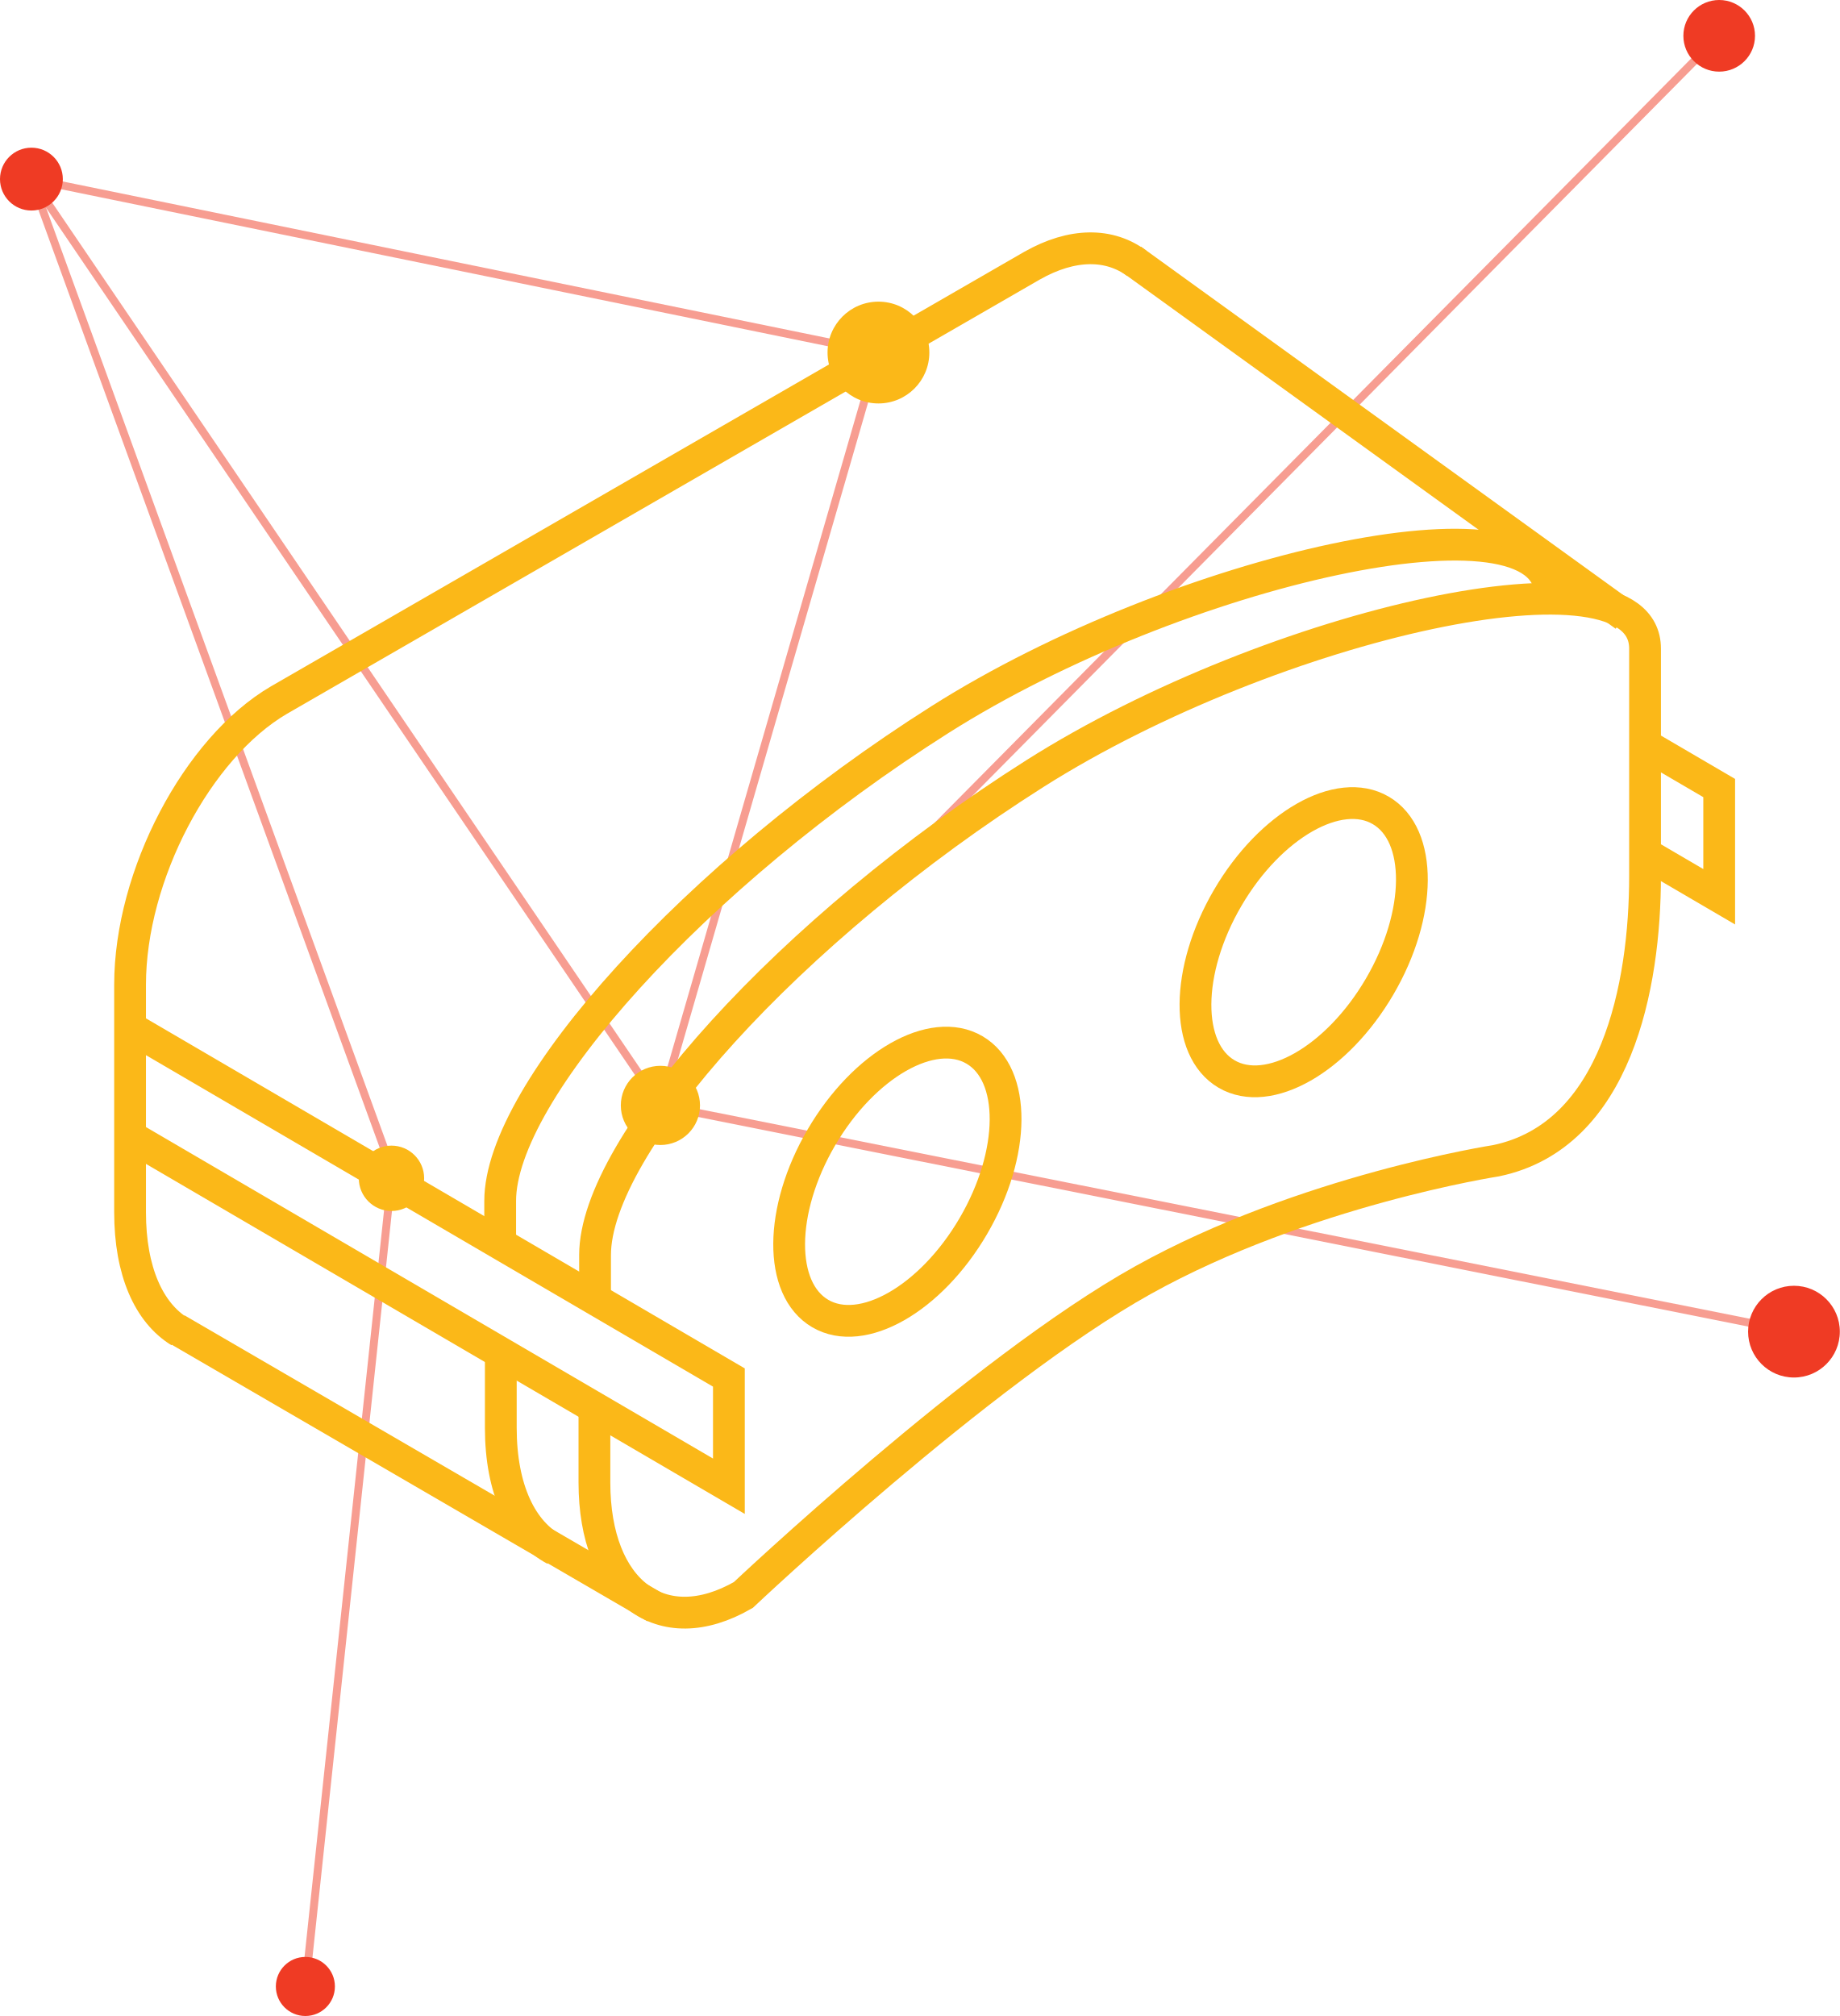
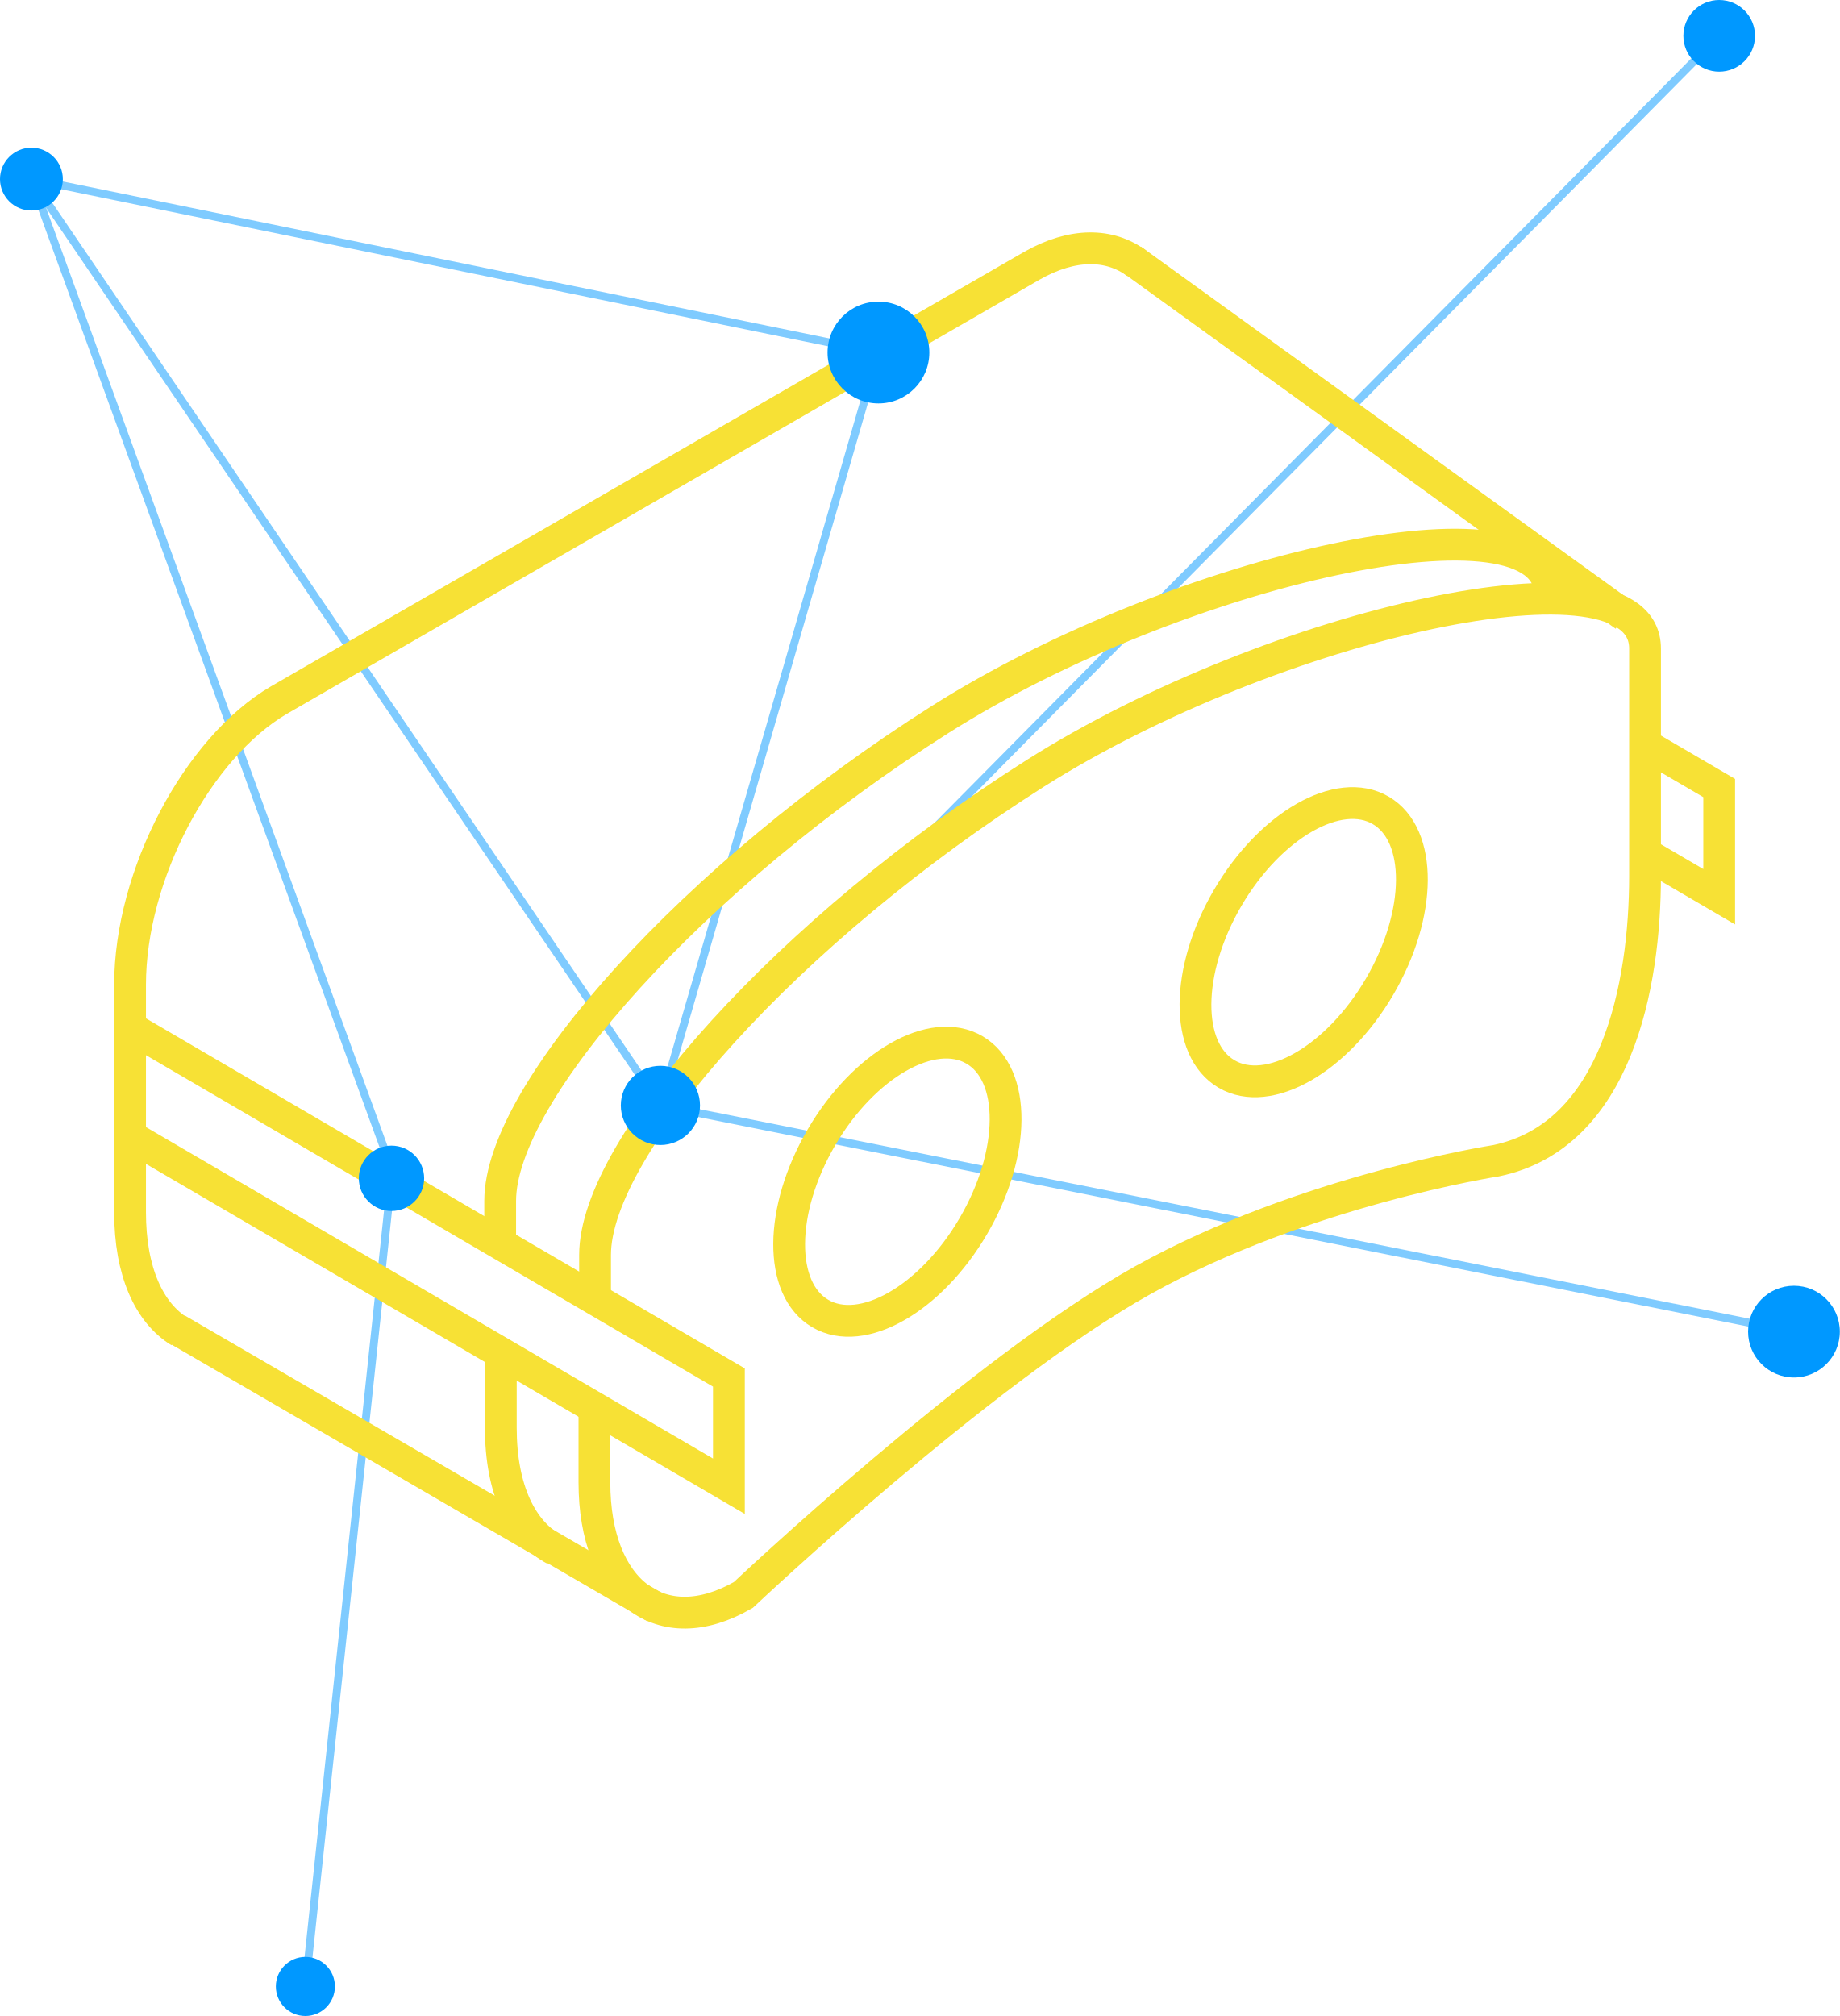
<svg xmlns="http://www.w3.org/2000/svg" id="We_are_VR" viewBox="0 0 231.567 253.712">
  <defs>
-     <style>.cls-1,.cls-2{fill:none;stroke-miterlimit:10}.cls-1{stroke:#ef3b24;opacity:.5}.cls-2{stroke:#fbb818;stroke-width:4px}.cls-3{fill:#fbb818}.cls-4{fill:#ef3b24}</style>
+     <style>.cls-1,.cls-2{fill:none;stroke-miterlimit:10}.cls-1{stroke:#0098FF;opacity:.5}.cls-2{stroke:#F7E135;stroke-width:4px}.cls-3{fill:#0098FF}.cls-4{fill:#0098FF}</style>
  </defs>
  <path id="Path_1942" d="M51.029 154.961L5 28.5l106.61 21.828-27.444 94.747 142.674 28.471" class="cls-1" data-name="Path 1942" transform="translate(-1.046 -5.96)" />
  <path id="Line_292" d="M0 101.706L10.835 0" class="cls-1" data-name="Line 292" transform="translate(38.436 148.289)" />
  <path id="Path_1943" d="M5 23.732l79.166 116.575L217.429 5.7" class="cls-1" data-name="Path 1943" transform="translate(-1.046 -1.192)" />
  <path id="Path_1944" d="M26.948 175.849c-3.875-2.373-6.248-7.592-6.248-15.027v-28.63c0-13.761 8.462-29.816 18.744-35.827l94.746-54.648c5.141-2.926 9.81-2.847 13.21-.317" class="cls-2" data-name="Path 1944" transform="translate(-4.329 -8.263)" />
  <path id="Path_1946" d="M94.679 182.606v-4.745c0-13.761 24.517-41.046 55.361-60.581 29.974-18.981 76.794-29.5 76.794-15.738v28.63c0 13.761-3.559 32.663-18.744 35.827 0 0-24.122 3.717-44.447 15.027s-50.3 39.623-50.3 39.623c-10.281 5.932-18.744-.4-18.744-14.157v-8.858" class="cls-2" data-name="Path 1946" transform="translate(-19.783 -19.924)" />
  <path id="Path_1947" d="M86.5 240.2c-4.192-2.214-6.8-7.592-6.8-15.343V216" class="cls-2" data-name="Path 1947" transform="translate(-16.667 -45.171)" />
  <path id="Path_1948" d="M79.6 174.006v-4.745c0-13.761 24.517-41.046 55.361-60.581 29.974-18.981 76.794-29.5 76.794-15.738" class="cls-2" data-name="Path 1948" transform="translate(-16.646 -18.125)" />
  <ellipse id="Ellipse_609" cx="19.218" cy="11.072" class="cls-2" data-name="Ellipse 609" rx="19.218" ry="11.072" transform="rotate(-59.67 185.375 -61.473)" />
  <ellipse id="Ellipse_610" cx="19.218" cy="11.072" class="cls-2" data-name="Ellipse 610" rx="19.218" ry="11.072" transform="rotate(-59.67 186.085 -1.817)" />
  <path id="Line_293" d="M0 0l62.084 44.843" class="cls-2" data-name="Line 293" transform="translate(142.436 32.663)" />
  <path id="Line_294" d="M60.265 35.036L0 0" class="cls-2" data-name="Line 294" transform="translate(22.224 167.27)" />
  <path id="Path_1949" d="M20.7 177.182l75.37 44.052v-13.682L20.7 163.5" class="cls-2" data-name="Path 1949" transform="translate(-4.329 -34.192)" />
  <path id="Path_1950" d="M261.8 132.182l9.332 5.457v-13.682L261.8 118.5" class="cls-2" data-name="Path 1950" transform="translate(-54.749 -24.782)" />
  <circle id="Ellipse_611" cx="6.406" cy="6.406" r="6.406" class="cls-3" data-name="Ellipse 611" transform="translate(104.158 37.962)" />
  <circle id="Ellipse_612" cx="4.983" cy="4.983" r="4.983" class="cls-3" data-name="Ellipse 612" transform="translate(78.138 134.132)" />
  <circle id="Ellipse_613" cx="4.113" cy="4.113" r="4.113" class="cls-3" data-name="Ellipse 613" transform="translate(45.159 144.176)" />
  <circle id="Ellipse_614" cx="3.954" cy="3.954" r="3.954" class="cls-4" data-name="Ellipse 614" transform="translate(0 18.586)" />
  <circle id="Ellipse_615" cx="5.773" cy="5.773" r="5.773" class="cls-4" data-name="Ellipse 615" transform="translate(220.021 161.813)" />
  <circle id="Ellipse_616" cx="4.508" cy="4.508" r="4.508" class="cls-4" data-name="Ellipse 616" transform="translate(211.875)" />
  <circle id="Ellipse_617" cx="3.717" cy="3.717" r="3.717" class="cls-4" data-name="Ellipse 617" transform="translate(34.719 246.278)" />
</svg>
